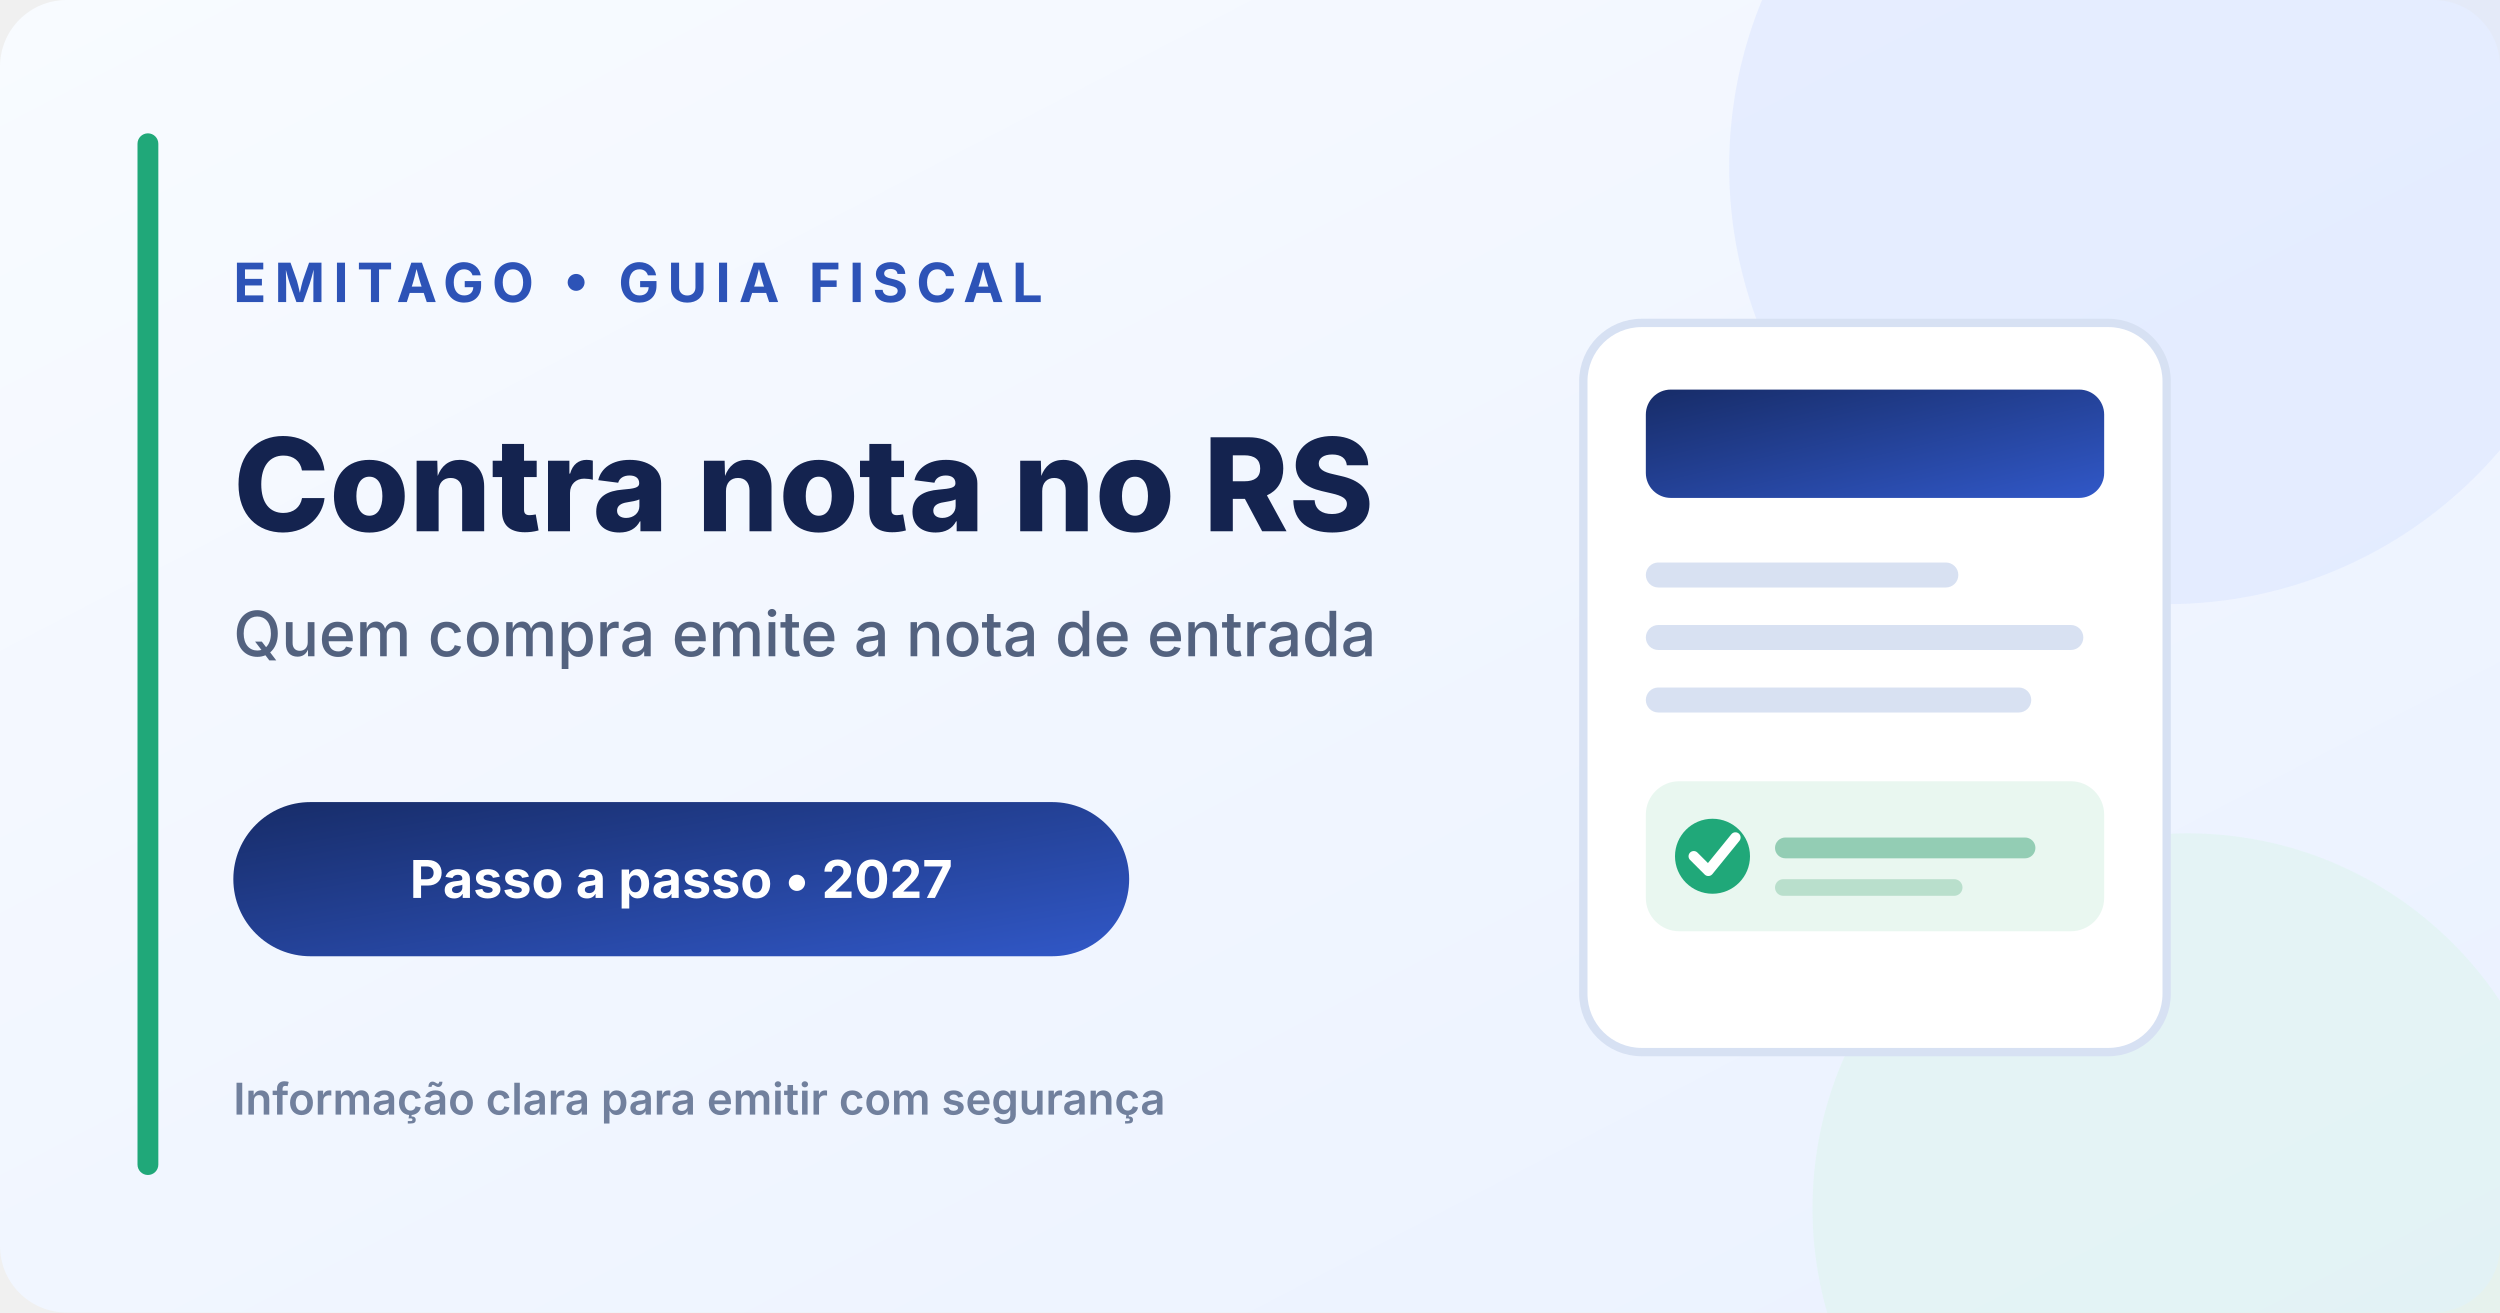
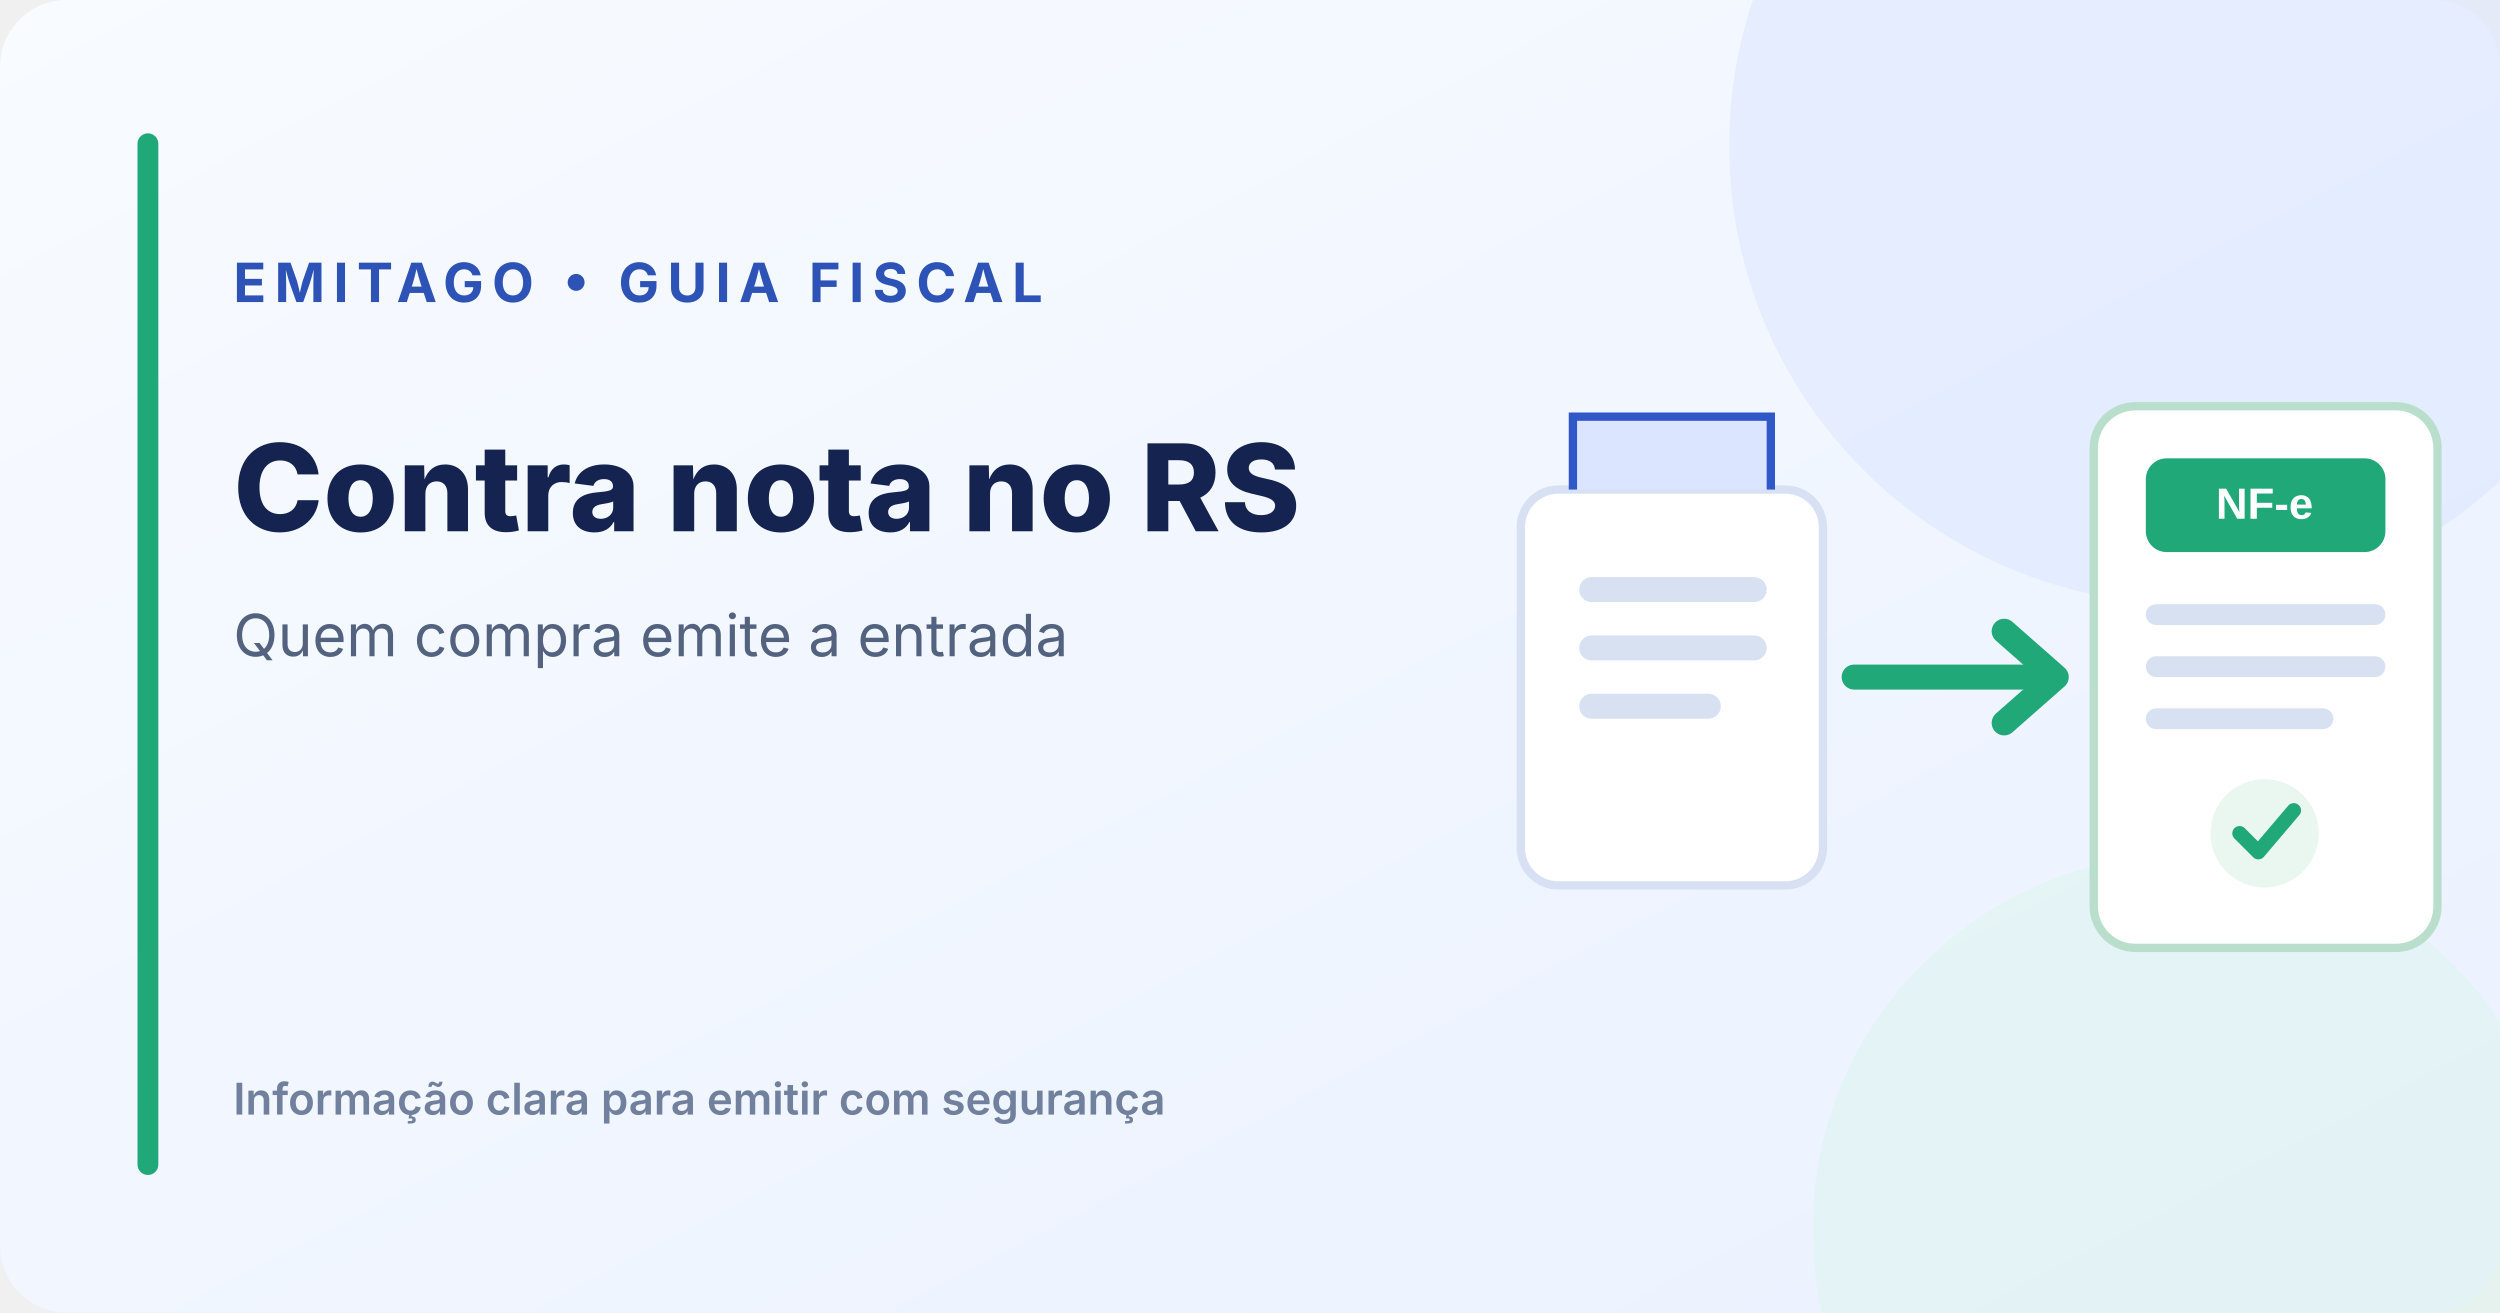
<svg xmlns="http://www.w3.org/2000/svg" width="1200" height="630" viewBox="0 0 1200 630">
  <defs>
    <linearGradient id="bg" x1="0" y1="0" x2="1" y2="1">
      <stop offset="0" stop-color="#f8fbff" />
      <stop offset="1" stop-color="#eaf1ff" />
    </linearGradient>
    <linearGradient id="blue" x1="0" y1="0" x2="1" y2="1">
      <stop offset="0" stop-color="#172c68" />
      <stop offset="1" stop-color="#3158c8" />
    </linearGradient>
  </defs>
  <rect width="1200" height="630" rx="32" fill="url(#bg)" />
-   <circle cx="1040" cy="80" r="210" fill="#dbe5ff" opacity=".55" />
-   <circle cx="1050" cy="580" r="180" fill="#d9f5e9" opacity=".45" />
+   <circle cx="1050" cy="70" r="220" fill="#dbe5ff" opacity=".55" />
+   <circle cx="1050" cy="590" r="180" fill="#d9f5e9" opacity=".45" />
  <rect x="66" y="64" width="10" height="500" rx="5" fill="#20a879" />
  <text x="112" y="145" font-family="Inter,Arial,sans-serif" font-size="26" font-weight="700" letter-spacing="4" fill="#2d53b7">EMITAGO • GUIA FISCAL</text>
-   <text x="112" y="255" font-family="Inter,Arial,sans-serif" font-size="62" font-weight="800" fill="#14234f">Contra nota no RS</text>
-   <text x="112" y="315" font-family="Inter,Arial,sans-serif" font-size="30" font-weight="500" fill="#53627f">Quem compra emite a nota de entrada</text>
-   <rect x="112" y="385" width="430" height="74" rx="37" fill="url(#blue)" />
-   <text x="327" y="431" text-anchor="middle" font-family="Inter,Arial,sans-serif" font-size="25" font-weight="700" fill="#fff">Passo a passo • 2027</text>
-   <g transform="translate(760 155)">
-     <rect x="0" y="0" width="280" height="350" rx="28" fill="#fff" stroke="#d7e1f3" stroke-width="4" />
-     <rect x="30" y="32" width="220" height="52" rx="12" fill="url(#blue)" />
-     <rect x="30" y="115" width="150" height="12" rx="6" fill="#d8e1f2" />
-     <rect x="30" y="145" width="210" height="12" rx="6" fill="#d8e1f2" />
-     <rect x="30" y="175" width="185" height="12" rx="6" fill="#d8e1f2" />
-     <rect x="30" y="220" width="220" height="72" rx="16" fill="#e9f7f0" />
-     <circle cx="62" cy="256" r="18" fill="#20a879" />
-     <path d="M53 256l7 7 13-16" fill="none" stroke="#fff" stroke-width="5" stroke-linecap="round" stroke-linejoin="round" />
-     <rect x="92" y="247" width="125" height="10" rx="5" fill="#93cdb4" />
-     <rect x="92" y="267" width="90" height="8" rx="4" fill="#b9dfcc" />
+   <text x="112" y="255" font-family="Inter,Arial,sans-serif" font-size="58" font-weight="800" fill="#14234f">Contra nota no RS</text>
+   <text x="112" y="315" font-family="Inter,Arial,sans-serif" font-size="28" fill="#53627f">Quem compra emite a entrada</text>
+   <g transform="translate(730 165)">
+     <rect x="0" y="70" width="145" height="190" rx="18" fill="#fff" stroke="#d7e1f3" stroke-width="4" />
+     <path d="M25 70V35H120V70" fill="#dbe5ff" stroke="#3158c8" stroke-width="4" />
+     <rect x="28" y="112" width="90" height="12" rx="6" fill="#d8e1f2" />
+     <rect x="28" y="140" width="90" height="12" rx="6" fill="#d8e1f2" />
+     <rect x="28" y="168" width="68" height="12" rx="6" fill="#d8e1f2" />
+     <path d="M160 160H250" stroke="#20a879" stroke-width="12" stroke-linecap="round" />
+     <path d="M232 138l25 22-25 22" fill="none" stroke="#20a879" stroke-width="12" stroke-linecap="round" stroke-linejoin="round" />
+     <rect x="275" y="30" width="165" height="260" rx="20" fill="#fff" stroke="#b9dfcc" stroke-width="4" />
+     <rect x="300" y="55" width="115" height="45" rx="10" fill="#20a879" />
+     <text x="357" y="84" text-anchor="middle" font-family="Arial,sans-serif" font-size="21" font-weight="700" fill="#fff">NF-e</text>
+     <rect x="300" y="125" width="115" height="10" rx="5" fill="#d8e1f2" />
+     <rect x="300" y="150" width="115" height="10" rx="5" fill="#d8e1f2" />
+     <rect x="300" y="175" width="90" height="10" rx="5" fill="#d8e1f2" />
+     <circle cx="357" cy="235" r="26" fill="#e9f7f0" />
+     <path d="M345 235l9 9 17-20" fill="none" stroke="#20a879" stroke-width="7" stroke-linecap="round" stroke-linejoin="round" />
  </g>
  <text x="112" y="535" font-family="Inter,Arial,sans-serif" font-size="21" font-weight="600" fill="#71809d">Informação clara para emitir com segurança</text>
</svg>
